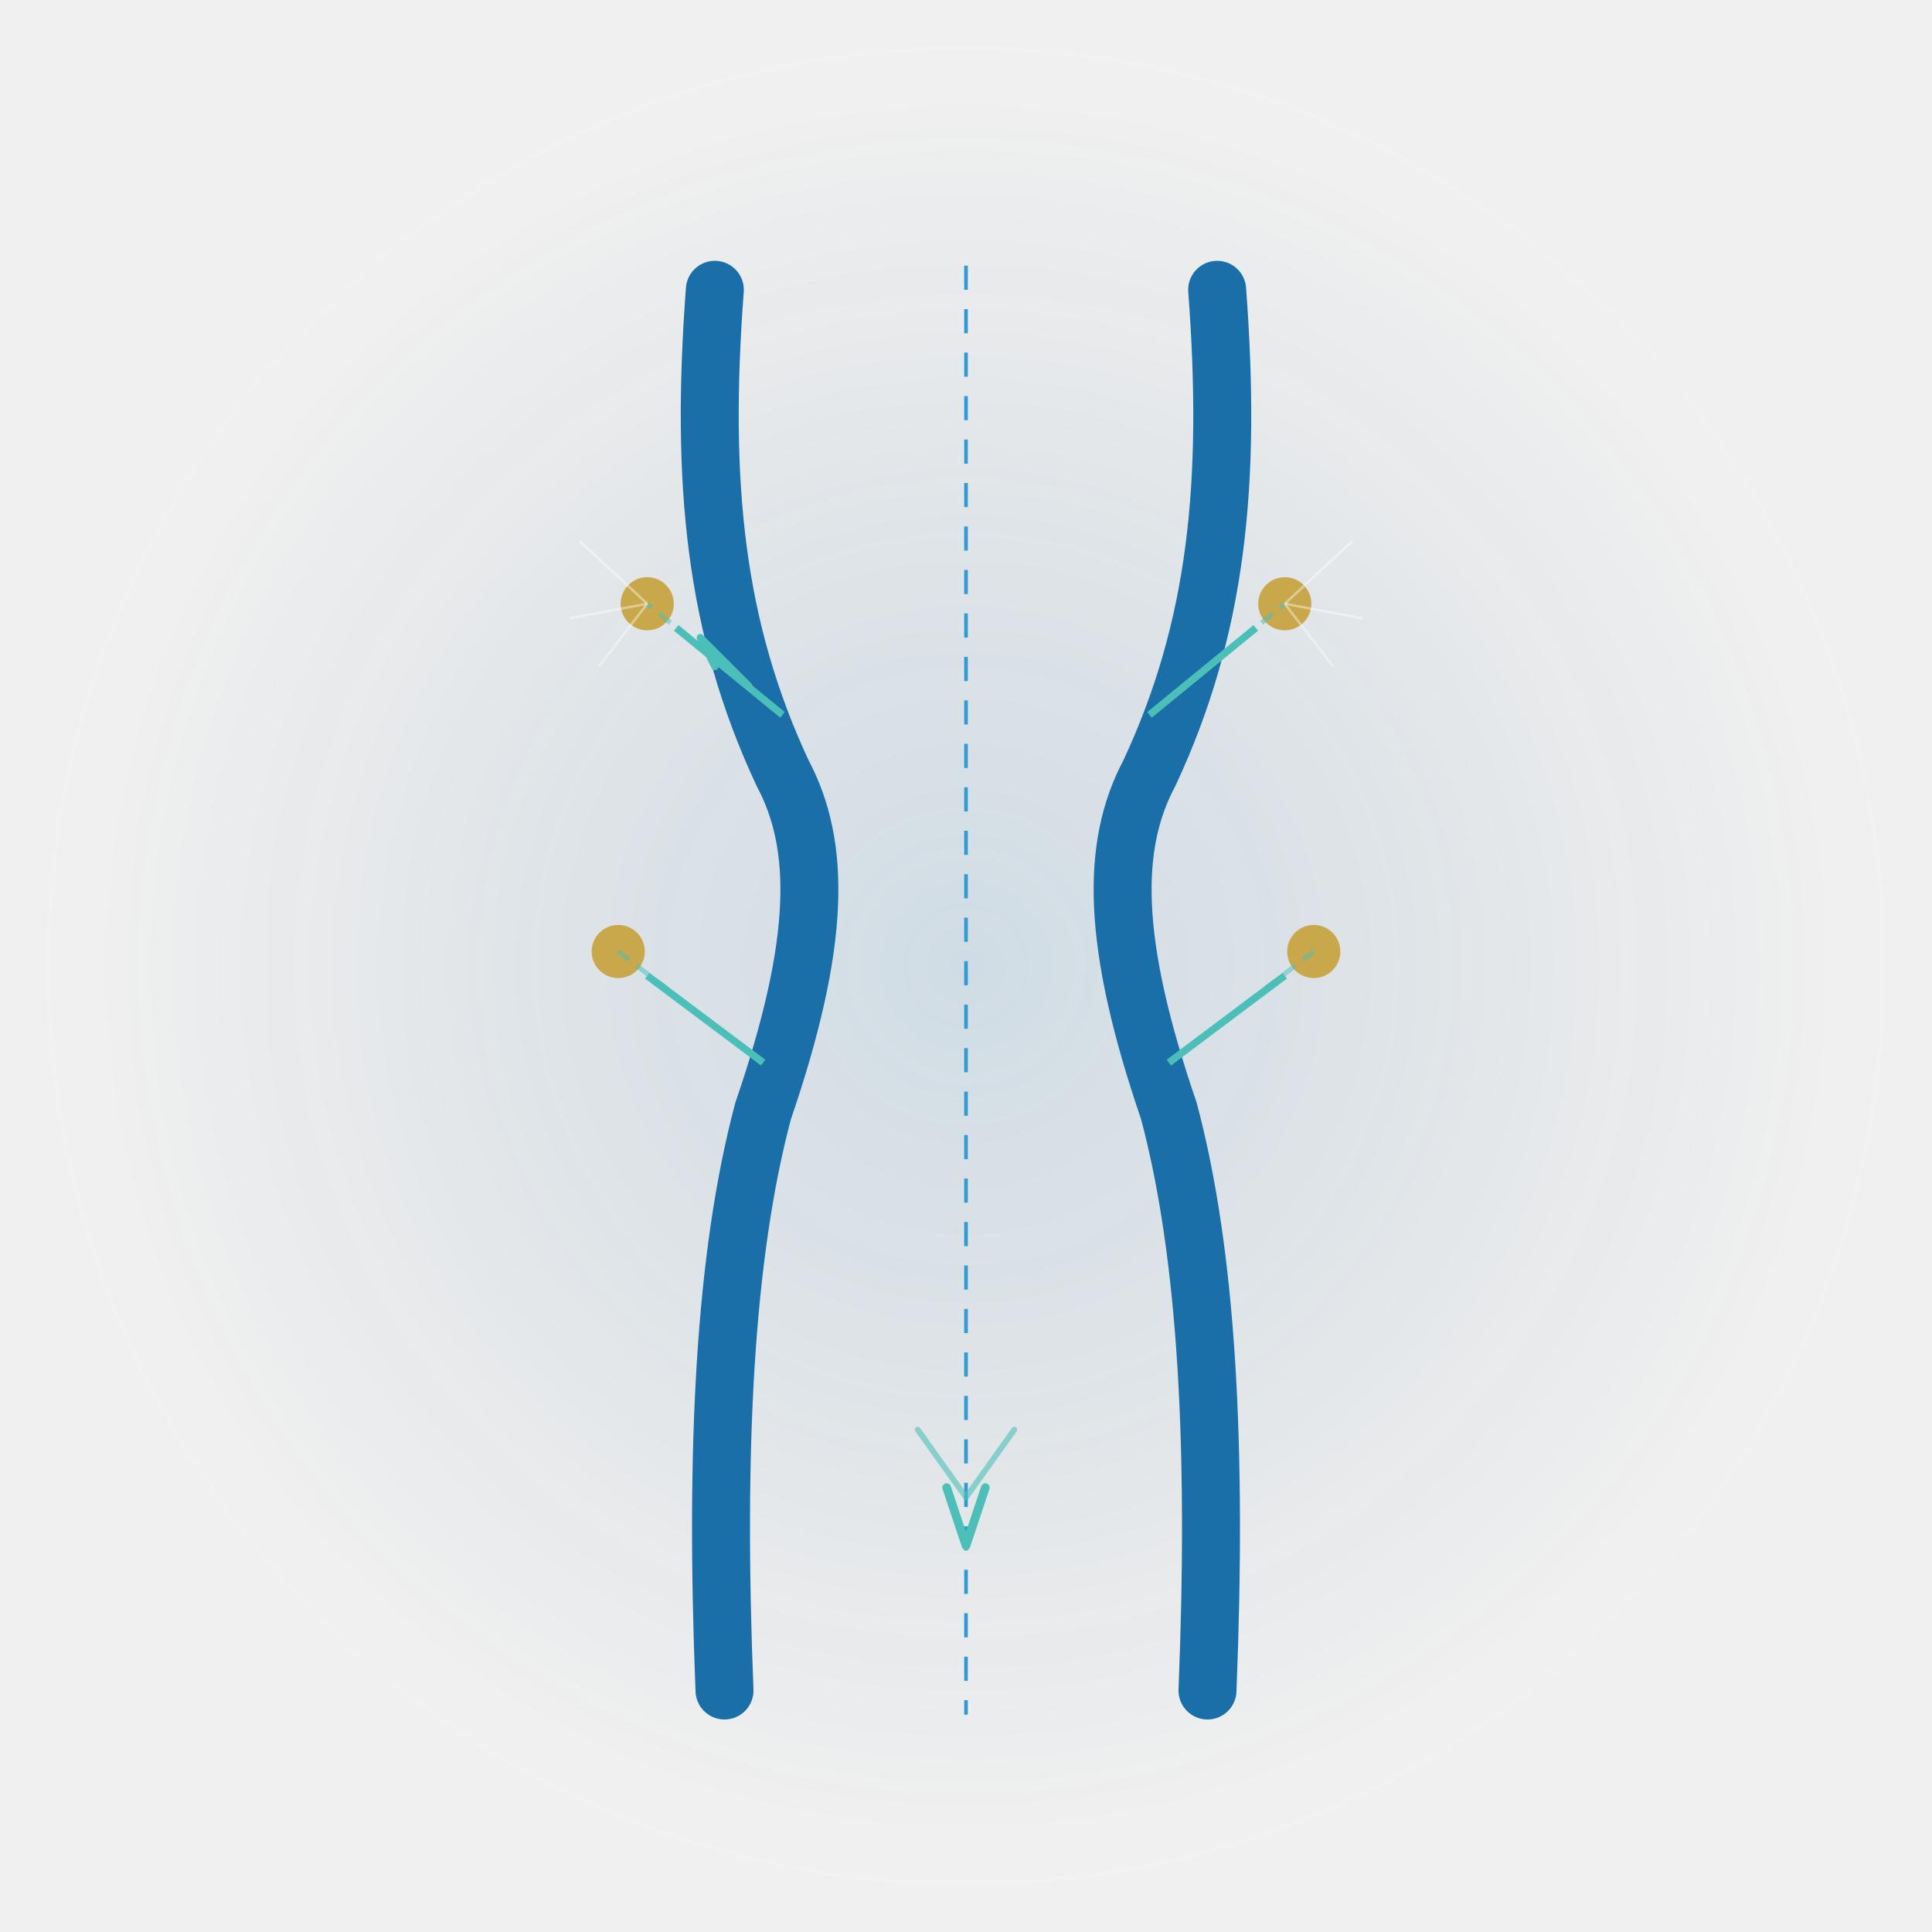
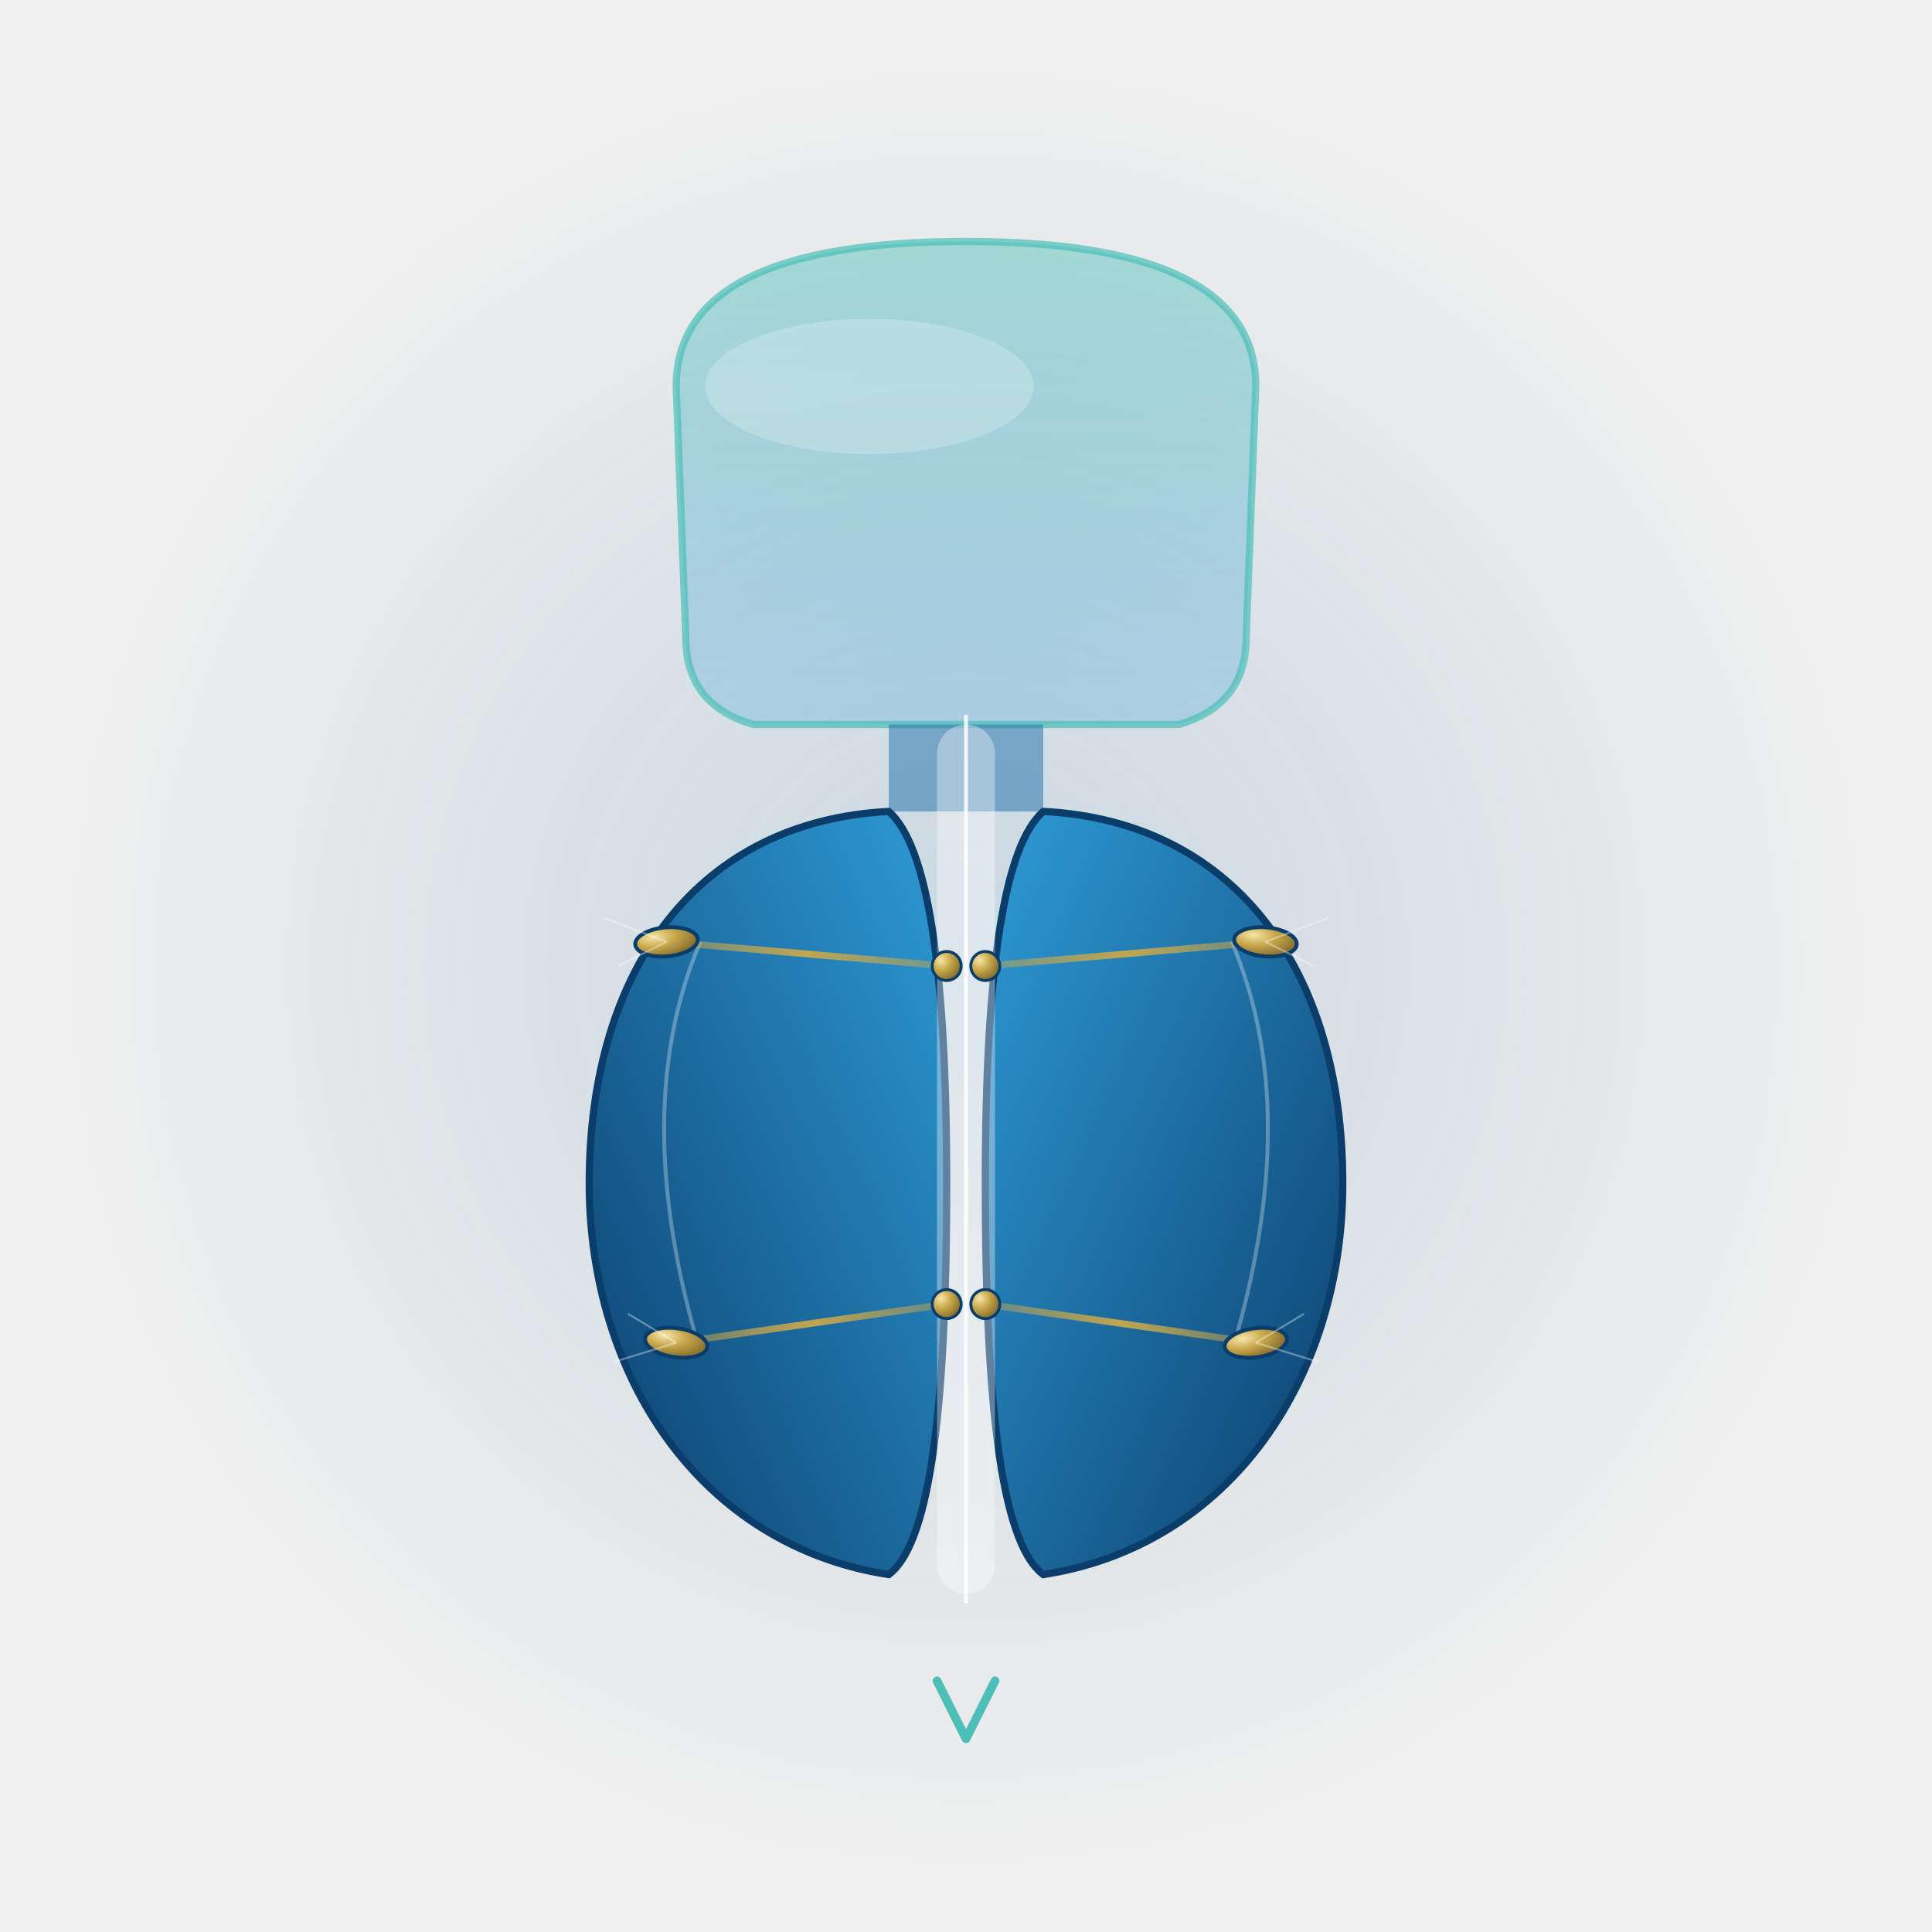
<svg xmlns="http://www.w3.org/2000/svg" viewBox="0 0 400 400" role="img">
  <defs>
-     <radialGradient id="ul-glow" cx="50%" cy="50%" r="50%">
-       <stop offset="0%" stop-color="#1A6FA8" stop-opacity="0.15" />
+     <radialGradient id="ul-bg" cx="50%" cy="50%" r="50%">
+       <stop offset="0%" stop-color="#1A6FA8" stop-opacity="0.18" />
      <stop offset="100%" stop-color="#0B3D6B" stop-opacity="0" />
    </radialGradient>
+     <linearGradient id="ul-bladder" x1="0" y1="0" x2="0" y2="1">
+       <stop offset="0%" stop-color="#4BBFB8" stop-opacity="0.45" />
+       <stop offset="100%" stop-color="#2E9BD6" stop-opacity="0.25" />
+     </linearGradient>
+     <linearGradient id="ul-lobe-left" x1="1" y1="0" x2="0" y2="1">
+       <stop offset="0%" stop-color="#2E9BD6" />
+       <stop offset="100%" stop-color="#0B3D6B" />
+     </linearGradient>
+     <linearGradient id="ul-lobe-right" x1="0" y1="0" x2="1" y2="1">
+       <stop offset="0%" stop-color="#2E9BD6" />
+       <stop offset="100%" stop-color="#0B3D6B" />
+     </linearGradient>
+     <radialGradient id="ul-anchor" cx="30%" cy="30%" r="70%">
+       <stop offset="0%" stop-color="#F7E5A8" />
+       <stop offset="50%" stop-color="#C9A84C" />
+       <stop offset="100%" stop-color="#8C7430" />
+     </radialGradient>
+     <linearGradient id="ul-suture" x1="0" y1="0" x2="1" y2="0">
+       <stop offset="0%" stop-color="#C9A84C" stop-opacity="0.4" />
+       <stop offset="50%" stop-color="#C9A84C" stop-opacity="0.95" />
+       <stop offset="100%" stop-color="#C9A84C" stop-opacity="0.4" />
+     </linearGradient>
  </defs>
-   <circle cx="200" cy="200" r="178" fill="url(#ul-glow)" />
-   <circle cx="200" cy="200" r="190" fill="none" stroke="#FFFFFF" stroke-width="1" stroke-opacity="0.06" />
-   <path d="M148 60 C145 100, 148 130, 162 160 C170 175, 170 195, 158 230 C150 260, 148 300, 150 350" fill="none" stroke="#1A6FA8" stroke-width="12" stroke-linecap="round" />
-   <path d="M252 60 C255 100, 252 130, 238 160 C230 175, 230 195, 242 230 C250 260, 252 300, 250 350" fill="none" stroke="#1A6FA8" stroke-width="12" stroke-linecap="round" />
-   <line x1="200" y1="55" x2="200" y2="355" stroke="#2E9BD6" stroke-width="0.75" stroke-dasharray="5 4" />
-   <path d="M162 148 L140 130" fill="none" stroke="#4BBFB8" stroke-width="1.5" />
-   <path d="M155 142 L145 132 L148 138" fill="none" stroke="#4BBFB8" stroke-width="1.5" stroke-linecap="round" stroke-linejoin="round" />
-   <circle cx="134" cy="125" r="5.5" fill="#C9A84C" />
-   <line x1="162" y1="148" x2="134" y2="125" stroke="#4BBFB8" stroke-width="1" stroke-opacity="0.5" stroke-dasharray="3 2" />
-   <line x1="134" y1="125" x2="120" y2="112" stroke="#FFFFFF" stroke-width="0.5" stroke-opacity="0.4" />
-   <line x1="134" y1="125" x2="124" y2="138" stroke="#FFFFFF" stroke-width="0.5" stroke-opacity="0.4" />
-   <line x1="134" y1="125" x2="118" y2="128" stroke="#FFFFFF" stroke-width="0.5" stroke-opacity="0.4" />
-   <path d="M238 148 L260 130" fill="none" stroke="#4BBFB8" stroke-width="1.5" />
-   <circle cx="266" cy="125" r="5.5" fill="#C9A84C" />
-   <line x1="238" y1="148" x2="266" y2="125" stroke="#4BBFB8" stroke-width="1" stroke-opacity="0.5" stroke-dasharray="3 2" />
-   <line x1="266" y1="125" x2="280" y2="112" stroke="#FFFFFF" stroke-width="0.5" stroke-opacity="0.4" />
-   <line x1="266" y1="125" x2="276" y2="138" stroke="#FFFFFF" stroke-width="0.5" stroke-opacity="0.4" />
-   <line x1="266" y1="125" x2="282" y2="128" stroke="#FFFFFF" stroke-width="0.5" stroke-opacity="0.4" />
-   <path d="M158 220 L134 202" fill="none" stroke="#4BBFB8" stroke-width="1.5" />
-   <circle cx="128" cy="197" r="5.5" fill="#C9A84C" />
-   <line x1="158" y1="220" x2="128" y2="197" stroke="#4BBFB8" stroke-width="1" stroke-opacity="0.5" stroke-dasharray="3 2" />
-   <path d="M242 220 L266 202" fill="none" stroke="#4BBFB8" stroke-width="1.5" />
-   <circle cx="272" cy="197" r="5.5" fill="#C9A84C" />
-   <line x1="242" y1="220" x2="272" y2="197" stroke="#4BBFB8" stroke-width="1" stroke-opacity="0.5" stroke-dasharray="3 2" />
-   <polyline points="196,308 200,320 204,308" fill="none" stroke="#4BBFB8" stroke-width="1.8" stroke-linecap="round" stroke-linejoin="round" />
-   <polyline points="190,296 200,310 210,296" fill="none" stroke="#4BBFB8" stroke-width="1.2" stroke-linecap="round" stroke-linejoin="round" stroke-opacity="0.6" />
+   <circle cx="200" cy="200" r="190" fill="url(#ul-bg)" />
+   <path d="M 140 80 Q 140 50, 200 50 Q 260 50, 260 80 L 258 132 Q 258 146, 244 150 L 156 150 Q 142 146, 142 132 Z" fill="url(#ul-bladder)" stroke="#4BBFB8" stroke-width="1.5" stroke-opacity="0.7" />
+   <ellipse cx="180" cy="80" rx="34" ry="14" fill="#FFFFFF" fill-opacity="0.22" />
+   <path d="M 184 150 L 184 168 L 216 168 L 216 150" fill="#1A6FA8" fill-opacity="0.5" />
+   <path d="M 184 168            C 145 170, 122 200, 122 245            C 122 285, 145 320, 184 326            C 192 320, 196 295, 196 245            C 196 200, 192 175, 184 168 Z" fill="url(#ul-lobe-left)" stroke="#0B3D6B" stroke-width="1.5" />
+   <path d="M 145 195 Q 130 230, 145 280" fill="none" stroke="#FFFFFF" stroke-width="0.8" stroke-opacity="0.3" />
+   <path d="M 216 168            C 255 170, 278 200, 278 245            C 278 285, 255 320, 216 326            C 208 320, 204 295, 204 245            C 204 200, 208 175, 216 168 Z" fill="url(#ul-lobe-right)" stroke="#0B3D6B" stroke-width="1.5" />
+   <path d="M 255 195 Q 270 230, 255 280" fill="none" stroke="#FFFFFF" stroke-width="0.8" stroke-opacity="0.3" />
+   <rect x="194" y="150" width="12" height="180" rx="6" fill="#FFFFFF" fill-opacity="0.35" />
+   <line x1="200" y1="148" x2="200" y2="332" stroke="#FFFFFF" stroke-width="0.8" stroke-opacity="0.85" />
+   <line x1="196" y1="200" x2="138" y2="195" stroke="url(#ul-suture)" stroke-width="1.4" />
+   <circle cx="196" cy="200" r="3" fill="url(#ul-anchor)" stroke="#0B3D6B" stroke-width="0.6" />
+   <ellipse cx="138" cy="195" rx="6.5" ry="3" fill="url(#ul-anchor)" stroke="#0B3D6B" stroke-width="0.8" transform="rotate(-5 138 195)" />
+   <line x1="204" y1="200" x2="262" y2="195" stroke="url(#ul-suture)" stroke-width="1.4" />
+   <circle cx="204" cy="200" r="3" fill="url(#ul-anchor)" stroke="#0B3D6B" stroke-width="0.6" />
+   <ellipse cx="262" cy="195" rx="6.5" ry="3" fill="url(#ul-anchor)" stroke="#0B3D6B" stroke-width="0.8" transform="rotate(5 262 195)" />
+   <line x1="196" y1="270" x2="140" y2="278" stroke="url(#ul-suture)" stroke-width="1.4" />
+   <circle cx="196" cy="270" r="3" fill="url(#ul-anchor)" stroke="#0B3D6B" stroke-width="0.6" />
+   <ellipse cx="140" cy="278" rx="6.5" ry="3" fill="url(#ul-anchor)" stroke="#0B3D6B" stroke-width="0.8" transform="rotate(8 140 278)" />
+   <line x1="204" y1="270" x2="260" y2="278" stroke="url(#ul-suture)" stroke-width="1.4" />
+   <circle cx="204" cy="270" r="3" fill="url(#ul-anchor)" stroke="#0B3D6B" stroke-width="0.6" />
+   <ellipse cx="260" cy="278" rx="6.5" ry="3" fill="url(#ul-anchor)" stroke="#0B3D6B" stroke-width="0.8" transform="rotate(-8 260 278)" />
+   <g stroke="#FFFFFF" stroke-width="0.4" stroke-opacity="0.35">
+     <line x1="138" y1="195" x2="125" y2="190" />
+     <line x1="138" y1="195" x2="128" y2="200" />
+     <line x1="262" y1="195" x2="275" y2="190" />
+     <line x1="262" y1="195" x2="272" y2="200" />
+     <line x1="140" y1="278" x2="127" y2="282" />
+     <line x1="140" y1="278" x2="130" y2="272" />
+     <line x1="260" y1="278" x2="273" y2="282" />
+     <line x1="260" y1="278" x2="270" y2="272" />
+   </g>
+   <path d="M 194 348 L 200 360 L 206 348" fill="none" stroke="#4BBFB8" stroke-width="1.8" stroke-linecap="round" stroke-linejoin="round" />
</svg>
